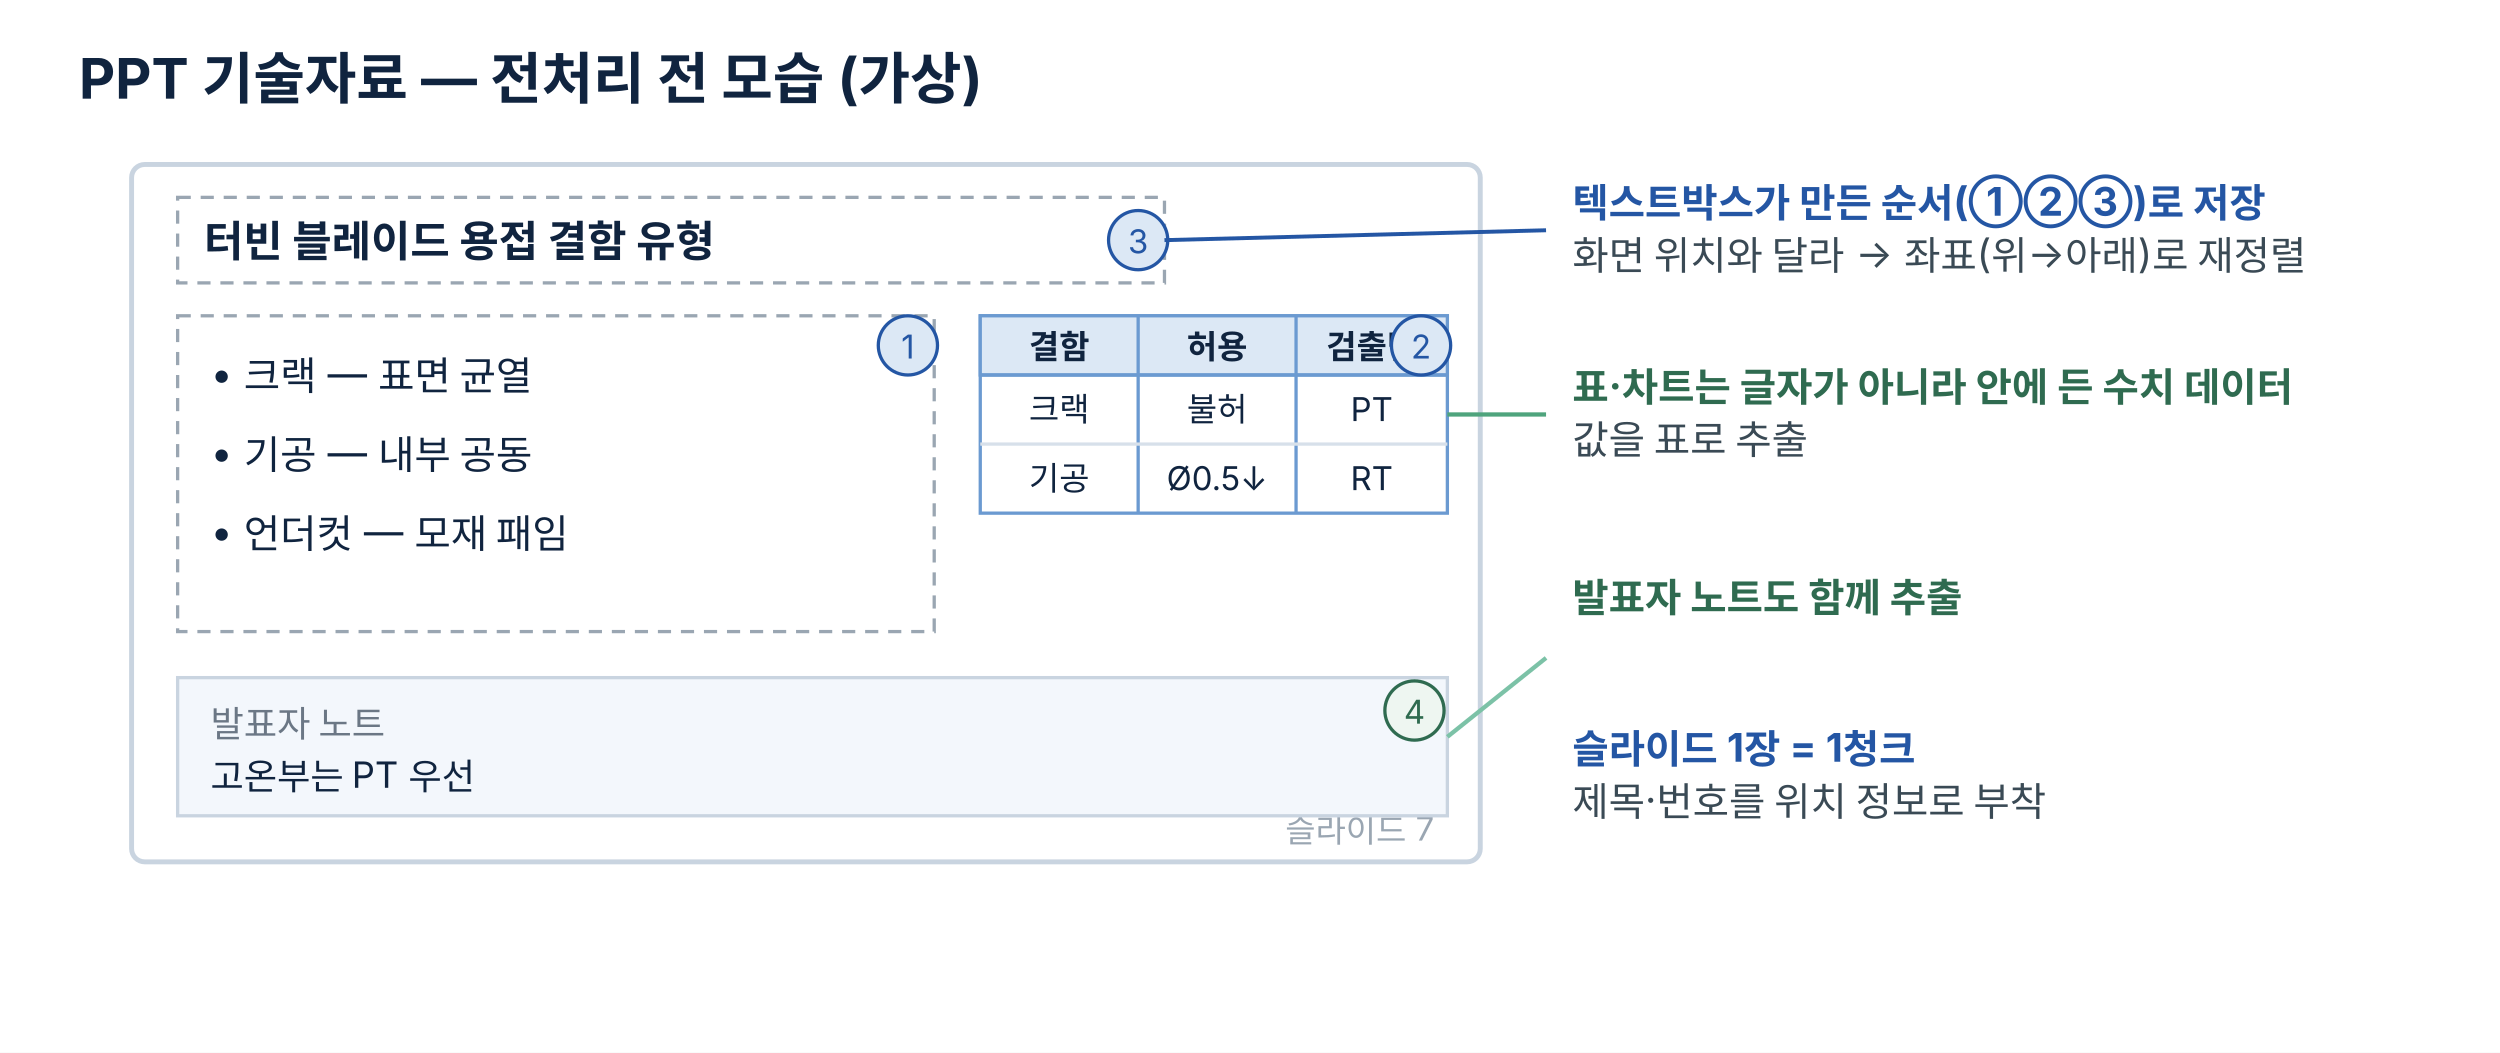
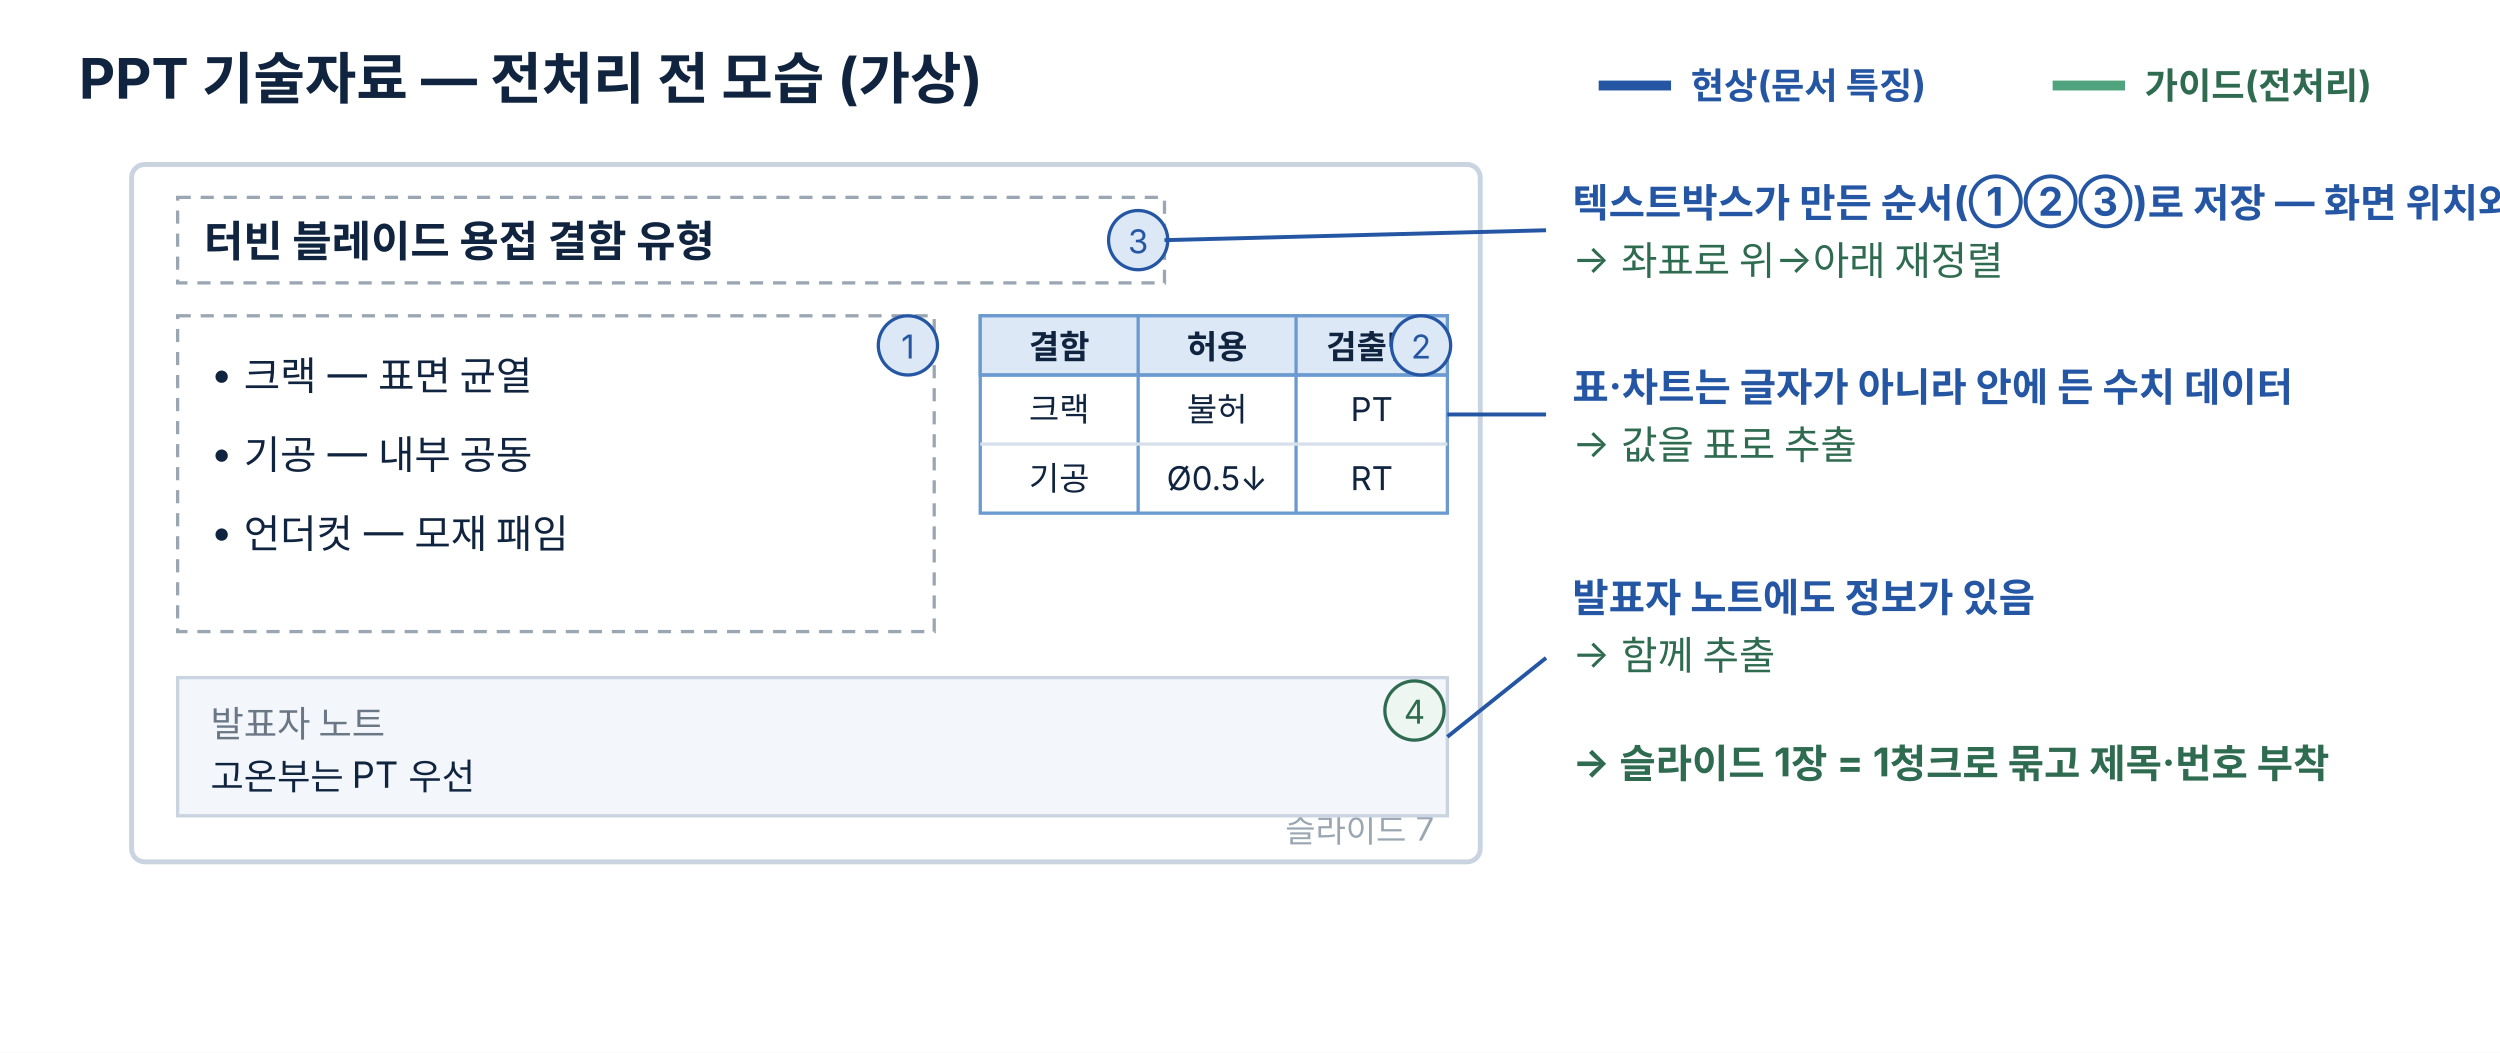
<svg xmlns="http://www.w3.org/2000/svg" viewBox="0 0 760 320" font-family="-apple-system, 'Malgun Gothic', 'Apple SD Gothic Neo', sans-serif">
  <rect width="760" height="320" fill="#ffffff" />
  <text x="24" y="30" font-size="17" font-weight="700" fill="#10243f">PPT 기술자료 — 전처리 전 모습 (가상)</text>
+   <g font-size="11" font-weight="700">
+     <line x1="486" y1="26" x2="508" y2="26" stroke="#2456A4" stroke-width="3" />
+     <text x="514" y="30" fill="#2456A4">현상(문서 특징)</text>
+     <line x1="624" y1="26" x2="646" y2="26" stroke="#4FA47D" stroke-width="3" />
+     <text x="652" y="30" fill="#2f6b50">가이드(전처리)</text>
+   </g>
  <rect x="40" y="50" width="410" height="212" rx="4" fill="#ffffff" stroke="#c9d4e0" stroke-width="1.5" />
  <text x="436" y="256" font-size="10" fill="#9aa6b2" text-anchor="end">슬라이드 7</text>
  <rect x="54" y="60" width="300" height="26" fill="none" stroke="#9aa6b2" stroke-dasharray="4 3" />
  <text x="62" y="78" font-size="13" font-weight="700" fill="#10243f">터빈 블레이드 용접 결함 유형</text>
  <circle cx="346" cy="73" r="9" fill="#DCE8F5" stroke="#2456A4" />
  <text x="346" y="77" font-size="10" fill="#2456A4" text-anchor="middle">3</text>
  <rect x="54" y="96" width="230" height="96" fill="none" stroke="#9aa6b2" stroke-dasharray="4 3" />
  <g font-size="12" fill="#10243f">
    <text x="64" y="118">• 크랙 — 표면 균열</text>
    <text x="64" y="142">• 기공 — 내부 공동</text>
    <text x="64" y="166">• 언더컷 — 모재 패임</text>
  </g>
  <circle cx="276" cy="105" r="9" fill="#DCE8F5" stroke="#2456A4" />
  <text x="276" y="109" font-size="10" fill="#2456A4" text-anchor="middle">1</text>
  <g font-size="10" fill="#10243f" text-anchor="middle">
    <rect x="298" y="96" width="142" height="60" fill="#fff" stroke="#6B9AD1" />
    <rect x="298" y="96" width="142" height="18" fill="#DCE8F5" stroke="#6B9AD1" />
    <line x1="346" y1="96" x2="346" y2="156" stroke="#6B9AD1" />
    <line x1="394" y1="96" x2="394" y2="156" stroke="#6B9AD1" />
    <line x1="298" y1="114" x2="440" y2="114" stroke="#6B9AD1" />
    <line x1="298" y1="135" x2="440" y2="135" stroke="#d7e0ea" />
    <text x="322" y="109" font-weight="700">결함</text>
    <text x="370" y="109" font-weight="700">허용</text>
    <text x="417" y="109" font-weight="700">검출법</text>
    <text x="322" y="128">크랙</text>
    <text x="370" y="128">불허</text>
    <text x="417" y="128">PT</text>
    <text x="322" y="149">기공</text>
    <text x="370" y="149">Ø0.5↓</text>
    <text x="417" y="149">RT</text>
  </g>
  <circle cx="432" cy="105" r="9" fill="#DCE8F5" stroke="#2456A4" />
  <text x="432" y="109" font-size="10" fill="#2456A4" text-anchor="middle">2</text>
  <rect x="54" y="206" width="386" height="42" fill="#f3f7fc" stroke="#c9d4e0" />
  <text x="64" y="224" font-size="11" fill="#6b7785">발표자 노트</text>
  <text x="64" y="240" font-size="11" fill="#10243f">고온부는 PT 우선</text>
  <circle cx="430" cy="216" r="9" fill="#eef6f1" stroke="#2f6b50" />
  <text x="430" y="220" font-size="10" fill="#2f6b50" text-anchor="middle">4</text>
  <g font-size="12">
    <line x1="354" y1="73" x2="470" y2="70" stroke="#2456A4" stroke-width="1.2" />
-     <text x="478" y="66" fill="#2456A4" font-weight="700">텍스트박스가 만든 순서(①②③)로 저장</text>
-     <text x="478" y="82" fill="#3a4a55">화면 위치와 달라 → 좌표(위→아래)로 재정렬</text>
-     <line x1="440" y1="126" x2="470" y2="126" stroke="#4FA47D" stroke-width="1.3" />
-     <text x="478" y="122" fill="#2f6b50" font-weight="700">표·차트는 글자가 아니라 안에 든 수치 데이터</text>
-     <text x="478" y="138" fill="#3a4a55">값을 표로 추출</text>
-     <line x1="440" y1="224" x2="470" y2="200" stroke="#7CC2A7" stroke-width="1.3" />
-     <text x="478" y="186" fill="#2f6b50" font-weight="700">발표자 노트도 함께 추출</text>
-     <text x="478" y="232" fill="#2456A4" font-weight="700">슬라이드 1장 = 1청크</text>
-     <text x="478" y="248" fill="#3a4a55">제목·번호를 위치 정보로 부착</text>
+     <text x="478" y="66" fill="#2456A4" font-weight="700">텍스트박스가 만든 순서(①②③)로 저장 — 화면 위치와 다름</text>
+     <text x="478" y="83" fill="#2f6b50">→ 좌표로 위→아래 재정렬</text>
+     <line x1="440" y1="126" x2="470" y2="126" stroke="#2456A4" stroke-width="1.2" />
+     <text x="478" y="122" fill="#2456A4" font-weight="700">표·차트는 글자가 아니라 안에 든 수치 데이터</text>
+     <text x="478" y="139" fill="#2f6b50">→ 값을 표로 추출</text>
+     <line x1="440" y1="224" x2="470" y2="200" stroke="#2456A4" stroke-width="1.2" />
+     <text x="478" y="186" fill="#2456A4" font-weight="700">발표자 노트에도 정보가 있음</text>
+     <text x="478" y="203" fill="#2f6b50">→ 함께 추출</text>
+     <text x="478" y="236" fill="#2f6b50" font-weight="700">→ 슬라이드 1장 = 1청크로 묶고 제목·번호 부착</text>
  </g>
</svg>
